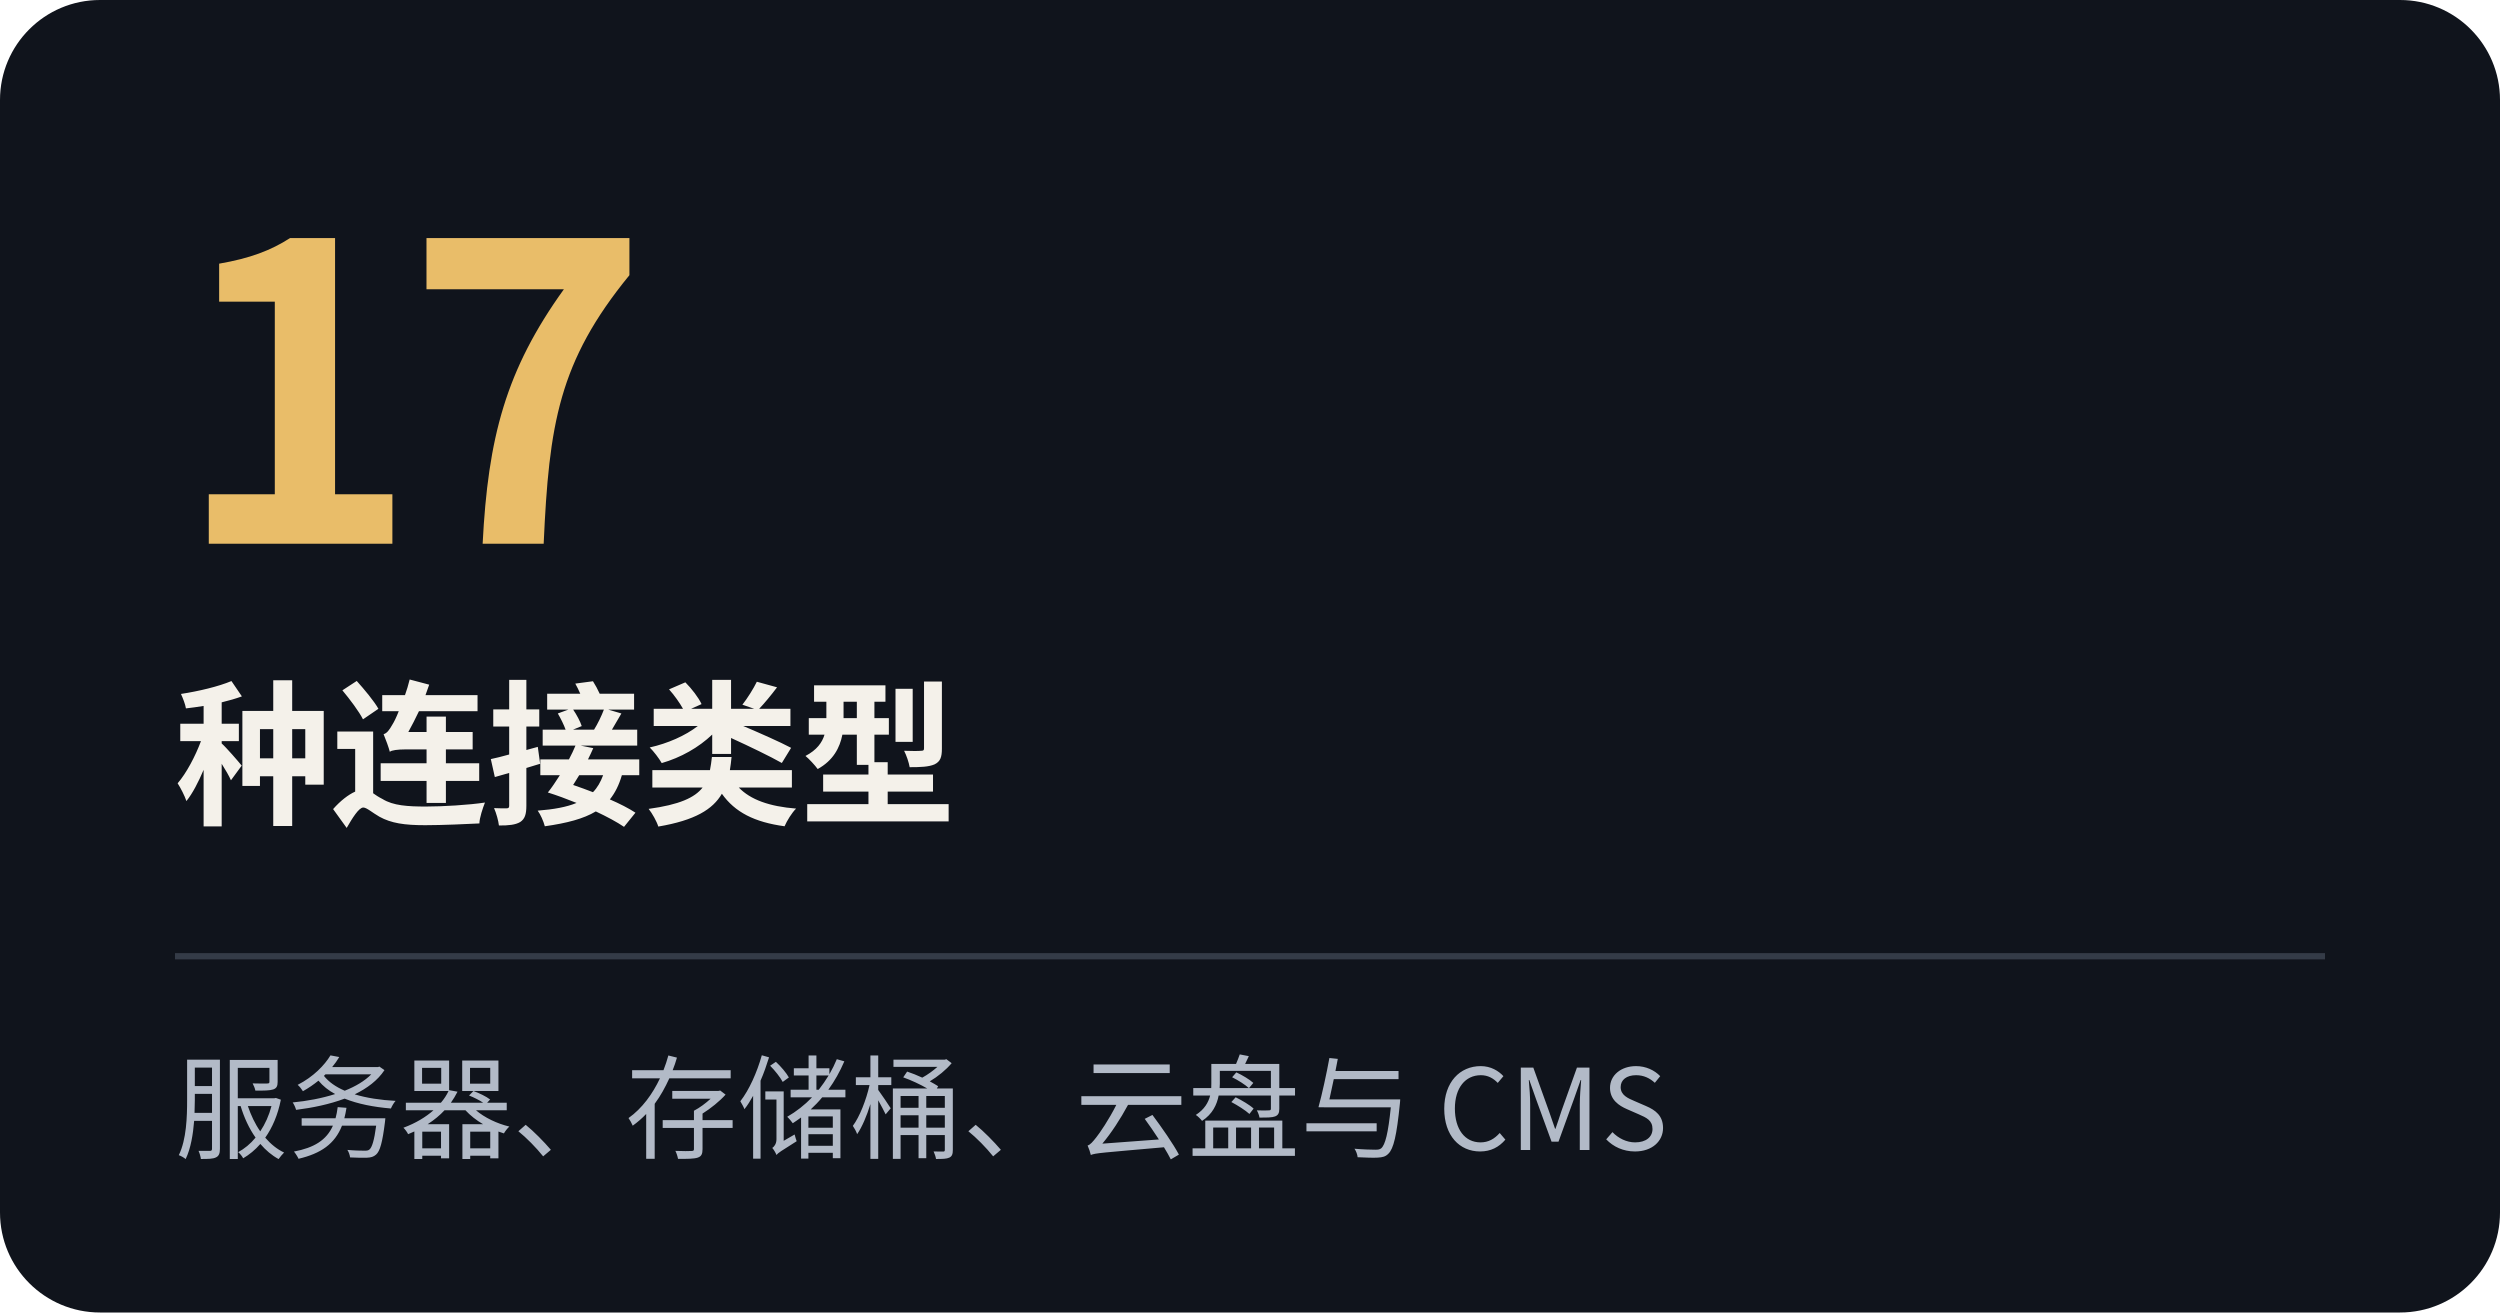
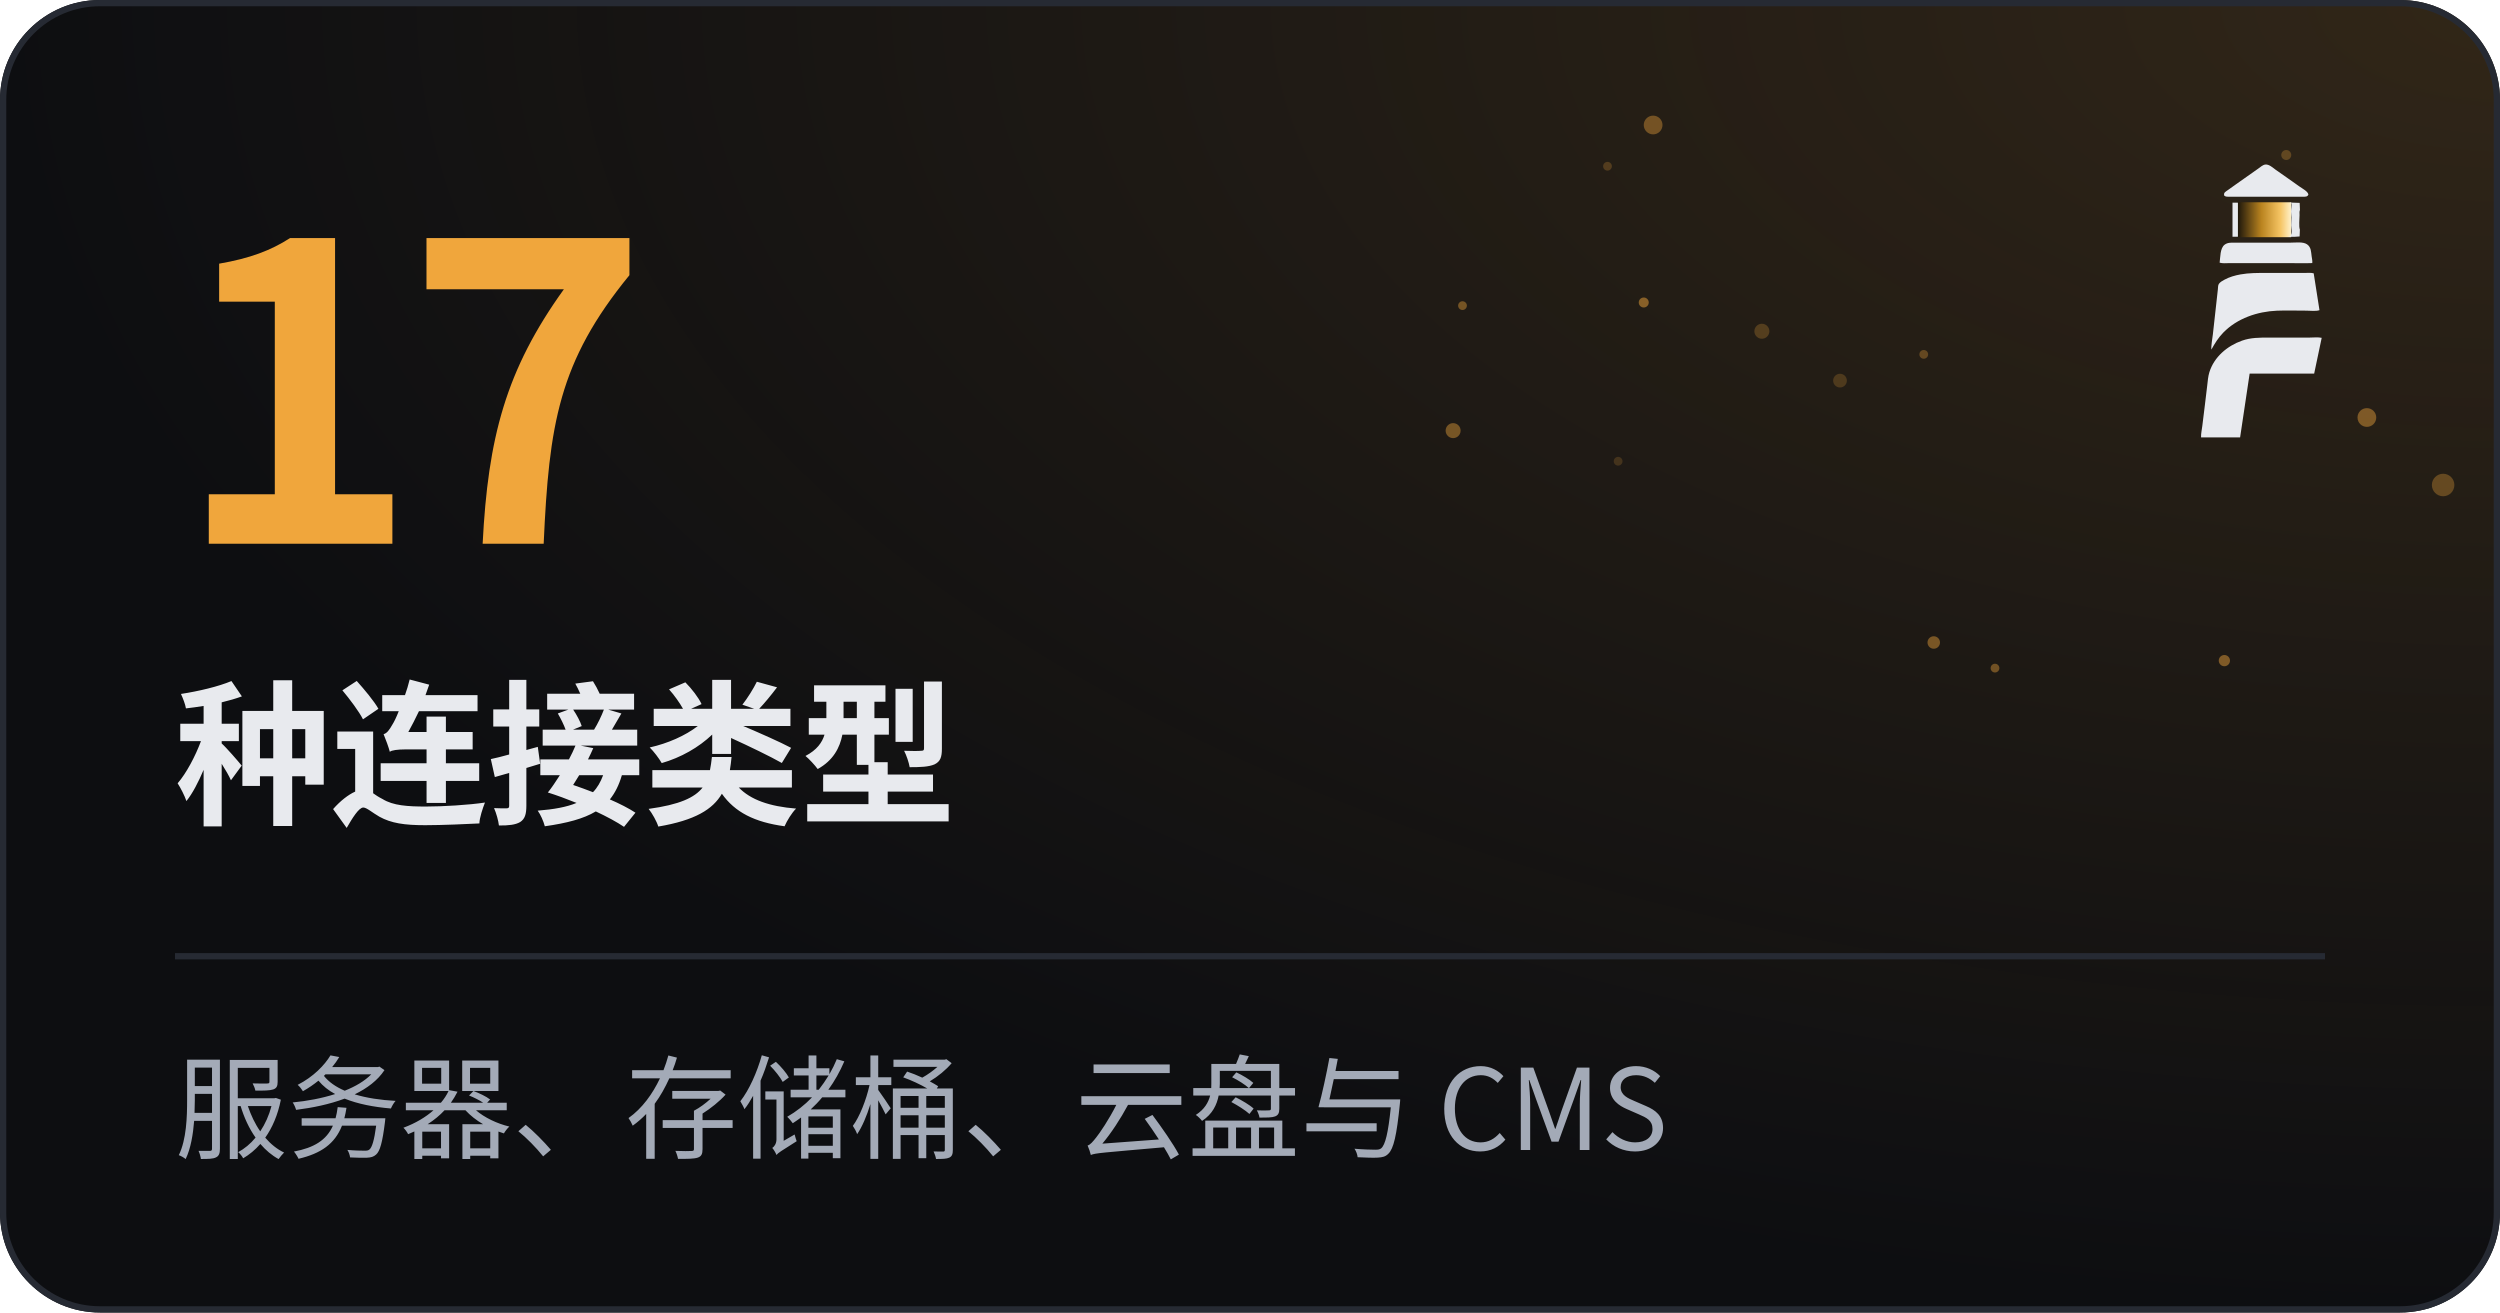
<svg xmlns="http://www.w3.org/2000/svg" width="400" height="210" viewBox="0 0 400 210" role="img" aria-labelledby="title">
-   <rect width="400" height="210" rx="16" fill="#10141c" />
+   <defs>
+     <linearGradient id="glass" x1="0" x2="1">
+       <stop offset="0" stop-color="#17120a" />
+       <stop offset=".45" stop-color="#b9831f" />
+       <stop offset=".8" stop-color="#f5c463" />
+       <stop offset="1" stop-color="#fff1c9" />
+     </linearGradient>
+     <radialGradient id="glow" cx="1" cy="0" r="1">
+       <stop offset="0" stop-color="#f0a63c" stop-opacity=".16" />
+       <stop offset="1" stop-color="#f0a63c" stop-opacity="0" />
+     </radialGradient>
+     <filter id="soft" x="-20%" y="-50%" width="140%" height="200%">
+       <feGaussianBlur stdDeviation="6" />
+     </filter>
+   </defs>
+   <rect width="400" height="210" rx="16" fill="#0d0e11" />
+   <rect width="400" height="210" rx="16" fill="url(#glow)" />
+   <circle cx="232.5" cy="68.9" r="1.2" fill="#f0a63c" opacity="0.42" />
+   <circle cx="365.8" cy="24.8" r="0.8" fill="#f0a63c" opacity="0.27" />
+   <circle cx="307.8" cy="56.7" r="0.7" fill="#f0a63c" opacity="0.31" />
+   <circle cx="264.5" cy="20.0" r="1.5" fill="#f0a63c" opacity="0.39" />
+   <circle cx="257.2" cy="26.6" r="0.7" fill="#f0a63c" opacity="0.23" />
+   <circle cx="378.7" cy="66.8" r="1.5" fill="#f0a63c" opacity="0.43" />
+   <circle cx="294.4" cy="60.9" r="1.1" fill="#f0a63c" opacity="0.21" />
+   <circle cx="281.9" cy="53.0" r="1.2" fill="#f0a63c" opacity="0.24" />
+   <circle cx="362.9" cy="46.0" r="1.3" fill="#f0a63c" opacity="0.39" />
+   <circle cx="309.4" cy="102.8" r="1.0" fill="#f0a63c" opacity="0.43" />
+   <circle cx="319.2" cy="106.9" r="0.7" fill="#f0a63c" opacity="0.40" />
+   <circle cx="258.9" cy="73.8" r="0.7" fill="#f0a63c" opacity="0.18" />
+   <circle cx="390.9" cy="77.6" r="1.8" fill="#f0a63c" opacity="0.32" />
+   <circle cx="355.9" cy="105.7" r="0.9" fill="#f0a63c" opacity="0.46" />
+   <circle cx="234.0" cy="48.9" r="0.7" fill="#f0a63c" opacity="0.41" />
+   <circle cx="263.0" cy="48.4" r="0.8" fill="#f0a63c" opacity="0.49" />
+   <rect x=".5" y=".5" width="399" height="209" rx="15.5" fill="none" stroke="#262a33" />
+   <g transform="translate(352 26) scale(0.0776) translate(-383 -262)">
+     <rect x="459" y="344" width="112" height="72" fill="url(#glass)" />
+     <path fill="#e8eaee" fill-rule="evenodd" d="M606.5 328.19C604.4 333 600.15 332.51 595.5 332.55C586.17 332.64 576.83 332.6 567.5 332.59C534.83 332.56 502.17 332.47 469.5 332.57C461.17 332.59 452.83 332.64 444.5 332.56C440.34 332.52 436.5 333.13 433.08 330.5C430.81 323.92 436.44 321.85 440.98 318.5C451.37 310.81 462.17 303.69 472.61 296.07C482.65 288.74 492.85 281.6 503.1 274.57C507.34 271.66 512.3 266.85 517.54 266.22C525.5 265.27 533.19 272.79 539.3 277.18C555.43 288.78 572.03 299.72 588.04 311.47C593.3 315.33 605.84 321.61 606.5 328.19ZM450 344.85C453.73 344.85 457.47 344.85 461.2 344.85C461.2 368.24 461.2 391.62 461.2 415.01C457.47 415.01 453.73 415.01 450 415.01C450 391.62 450 368.24 450 344.85ZM568.07 345.04C569.38 344.93 570.69 344.81 572 344.69C577.5 344.87 583 345.05 588.5 345.23C588.7 350.12 588.89 355.01 589.09 359.9C587.62 362.88 588.31 367.02 588.26 370.5C588.17 377.38 586.56 394.45 588.83 400C588.85 400.32 588.88 400.63 588.9 400.95C588.73 405.46 588.56 409.98 588.39 414.5C584.59 414.75 580.8 415.01 577 415.26C572.67 415.19 568.33 415.11 564 415.04C565.78 414.52 567.56 414.01 569.34 413.5C574.33 405.66 571.21 399.98 570.97 391.5C570.82 386.17 571.71 380.84 571.61 375.5C571.53 371.49 570.69 367.51 570.7 363.5C570.71 357.8 572.22 352.16 571.69 346.5C570.48 346.01 569.27 345.53 568.07 345.04ZM614.5 469.37C598.21 470.03 581.8 469.47 565.5 469.46C538.5 469.44 511.5 469.5 484.5 469.43C471.17 469.39 457.83 469.38 444.5 469.43C437.75 469.46 429.88 470.47 423.5 468.55C425.07 457.46 424.15 438.63 433.87 431.4C440.09 426.77 447.16 427.28 454.5 427.23C466.5 427.14 478.5 427.26 490.5 427.24C517.16 427.2 543.84 427.11 570.5 427.23C580.29 427.28 595.42 424.96 603.75 430.73C612.35 436.69 611.88 446.11 613.2 455.48C613.84 460.1 615.03 464.78 614.5 469.37ZM617.43 490.5C621.4 515.83 625.38 541.17 629.35 566.5C621.4 569.14 610.94 567.41 602.5 567.45C582.21 567.55 561.77 566.69 541.5 567.56C501.29 569.27 459.75 583.3 431.11 612.62C420.8 623.18 413.53 634.87 406.5 647.72C405.48 641.3 408.72 623.72 409.55 616.24C412.07 593.65 414.61 571.09 417.07 548.5C417.97 540.16 418.93 531.83 419.85 523.5C420.22 520.12 419.95 515.26 421.87 512.35C424.33 508.62 429.44 505.81 433.25 503.73C443.62 498.06 454.86 494.87 466.46 492.76C484.22 489.54 502.52 489.7 520.5 489.71C536.5 489.72 552.5 489.61 568.5 489.69C578.83 489.73 589.17 489.69 599.5 489.69C605.39 489.7 611.79 488.98 617.43 490.5ZM633.92 623.5C628.75 648.07 623.58 672.63 618.41 697.2C574.06 697.2 529.71 697.2 485.36 697.2C478.81 741.05 472.26 784.9 465.7 828.75C438.86 828.75 412.03 828.75 385.19 828.75C384.88 821.02 386.78 813.15 387.72 805.47C389.43 791.47 391.24 777.49 392.89 763.5C394.54 749.5 396.22 735.49 397.93 721.5C399.02 712.55 399.58 703.32 402.25 694.66C411.99 662.96 439.15 640.09 469.72 629.29C487.65 622.96 505.73 623.01 524.5 623.02C536.83 623.02 549.17 623.02 561.5 622.99C577.5 622.94 593.5 622.96 609.5 622.97C617.32 622.98 626.35 621.82 633.92 623.5Z" />
+   </g>
  <g font-family="Segoe UI, Microsoft YaHei, Noto Sans CJK SC, sans-serif">
-     <text x="28" y="87" font-size="66" fill="#e9bd69" font-weight="600" letter-spacing="-2">17</text>
-     <text x="28" y="130" font-size="25" fill="#f4f1ea" font-weight="600">种连接类型</text>
-     <path d="M28 153L372 153" stroke="#343b47" />
-     <text x="28" y="184" font-size="18" fill="#b2bac7" font-weight="400">服务器、存储桶、云盘与 CMS</text>
+     <text x="28" y="87" font-size="66" fill="#f0a63c" font-weight="600" letter-spacing="-2">17</text>
+     <text x="28" y="130" font-size="25" fill="#e8eaee" font-weight="600">种连接类型</text>
+     <path d="M28 153L372 153" stroke="#262a33" />
+     <text x="28" y="184" font-size="18" fill="#a3aab7" font-weight="400">服务器、存储桶、云盘与 CMS</text>
  </g>
</svg>
